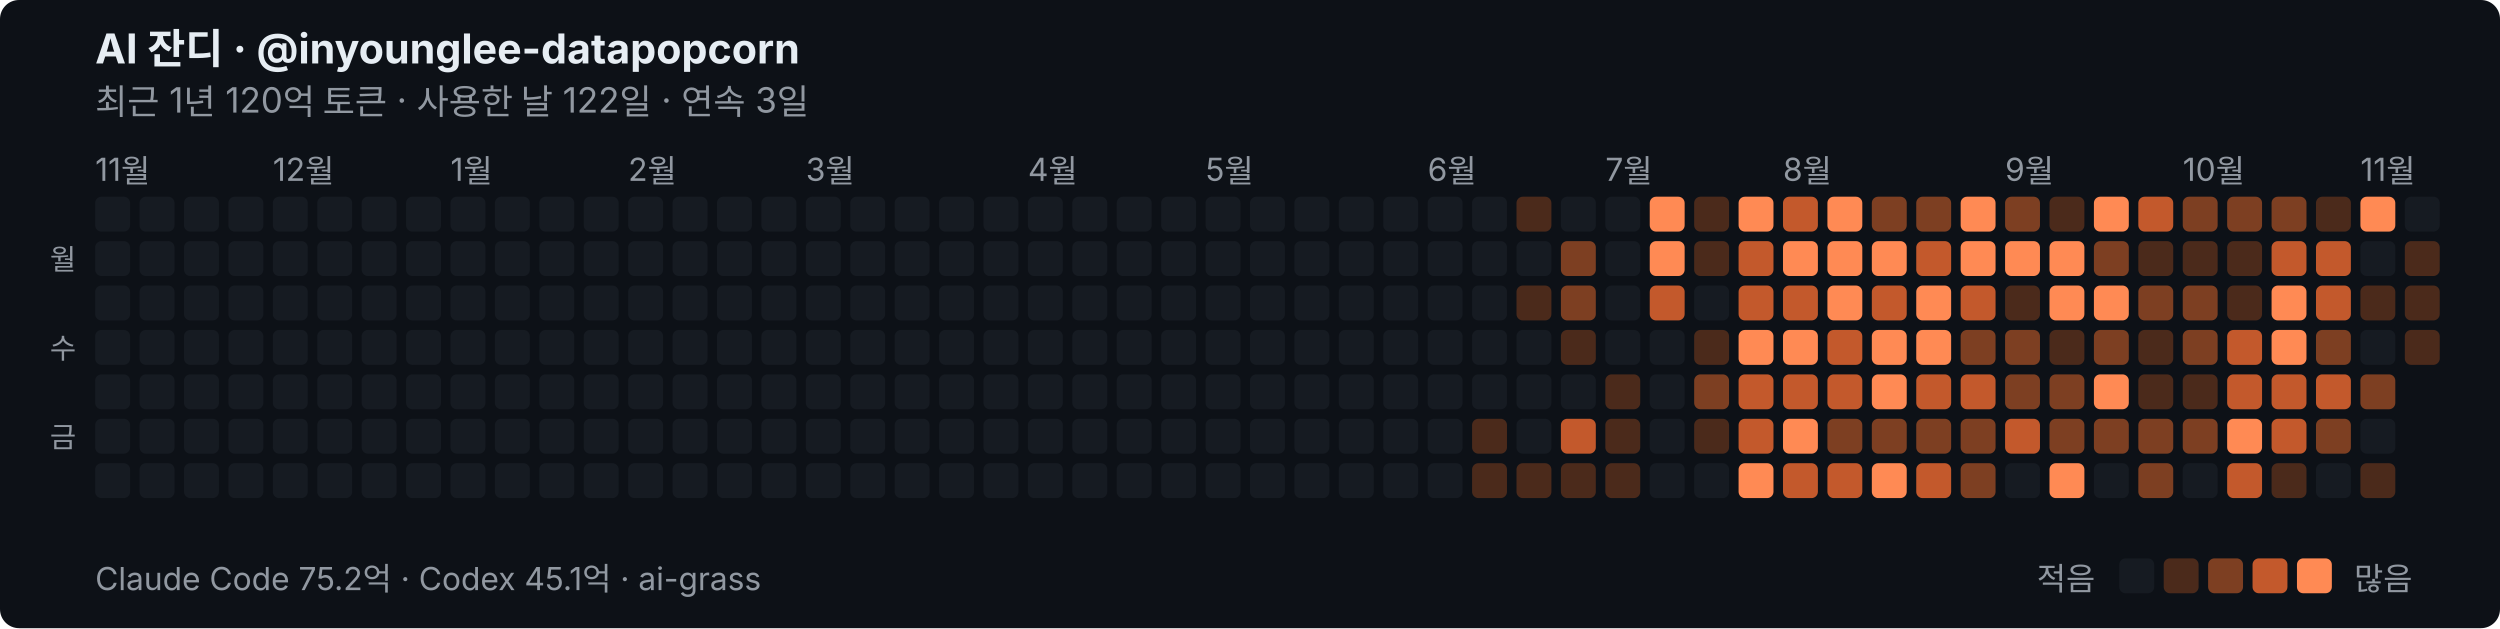
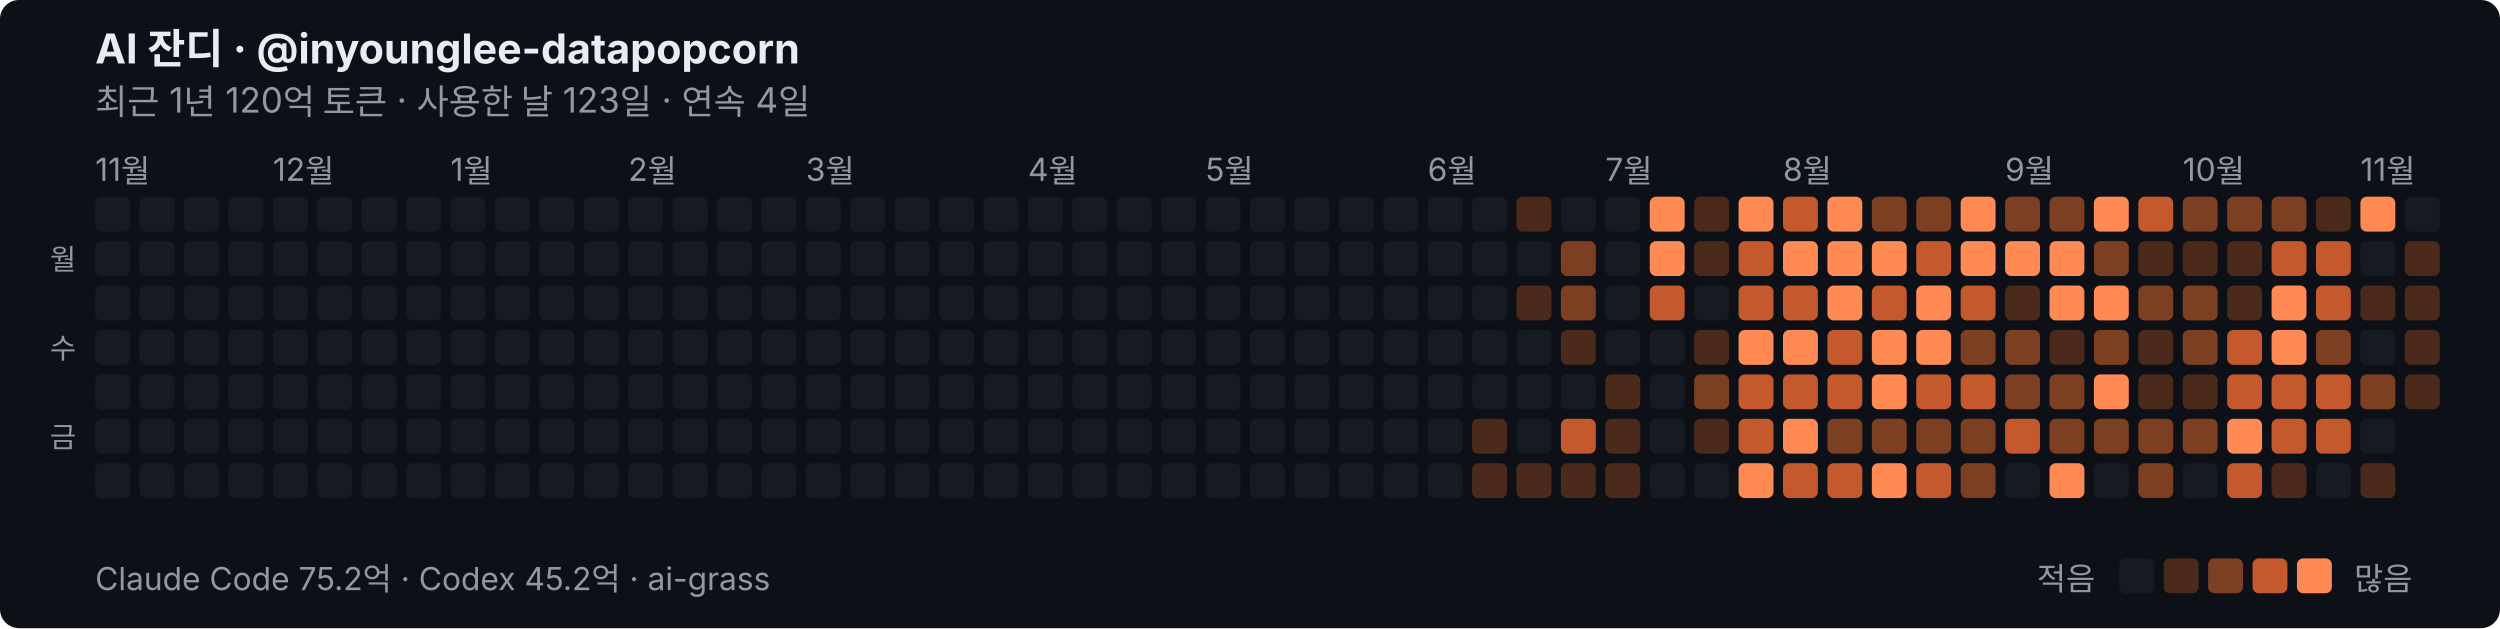
- <svg xmlns="http://www.w3.org/2000/svg" width="788" height="198" viewBox="0 0 788 198" role="img" aria-label="AI 잔디 · @inyounglee-datapopcorn 최근 1년 120억 토큰 · 사용한 날 122일 · 연속 3일">
+ <svg xmlns="http://www.w3.org/2000/svg" width="788" height="198" viewBox="0 0 788 198" role="img" aria-label="AI 잔디 · @inyounglee-datapopcorn 최근 1년 120억 토큰 · 사용한 날 123일 · 연속 4일">
  <rect width="788" height="198" rx="6" fill="#0d1117" />
  <g font-family="-apple-system,BlinkMacSystemFont,'Segoe UI','Apple SD Gothic Neo','Malgun Gothic',sans-serif">
    <text x="30" y="20" font-size="13" font-weight="700" fill="#e6edf3">AI 잔디 · @inyounglee-datapopcorn</text>
-     <text x="30" y="36" font-size="11" fill="#9198a1">최근 1년 120억 토큰 · 사용한 날 122일 · 연속 3일</text>
+     <text x="30" y="36" font-size="11" fill="#9198a1">최근 1년 120억 토큰 · 사용한 날 123일 · 연속 4일</text>
    <text x="30" y="57" font-size="10" fill="#9198a1">11월</text>
    <text x="86" y="57" font-size="10" fill="#9198a1">12월</text>
    <text x="142" y="57" font-size="10" fill="#9198a1">1월</text>
    <text x="198" y="57" font-size="10" fill="#9198a1">2월</text>
    <text x="254" y="57" font-size="10" fill="#9198a1">3월</text>
    <text x="324" y="57" font-size="10" fill="#9198a1">4월</text>
    <text x="380" y="57" font-size="10" fill="#9198a1">5월</text>
    <text x="450" y="57" font-size="10" fill="#9198a1">6월</text>
    <text x="506" y="57" font-size="10" fill="#9198a1">7월</text>
    <text x="562" y="57" font-size="10" fill="#9198a1">8월</text>
    <text x="632" y="57" font-size="10" fill="#9198a1">9월</text>
    <text x="688" y="57" font-size="10" fill="#9198a1">10월</text>
    <text x="744" y="57" font-size="10" fill="#9198a1">11월</text>
    <text x="24" y="85" font-size="9" text-anchor="end" fill="#9198a1">월</text>
    <text x="24" y="113" font-size="9" text-anchor="end" fill="#9198a1">수</text>
    <text x="24" y="141" font-size="9" text-anchor="end" fill="#9198a1">금</text>
    <rect x="30" y="62" width="11" height="11" rx="2" fill="#161b22" />
    <rect x="30" y="76" width="11" height="11" rx="2" fill="#161b22" />
    <rect x="30" y="90" width="11" height="11" rx="2" fill="#161b22" />
    <rect x="30" y="104" width="11" height="11" rx="2" fill="#161b22" />
    <rect x="30" y="118" width="11" height="11" rx="2" fill="#161b22" />
    <rect x="30" y="132" width="11" height="11" rx="2" fill="#161b22" />
    <rect x="30" y="146" width="11" height="11" rx="2" fill="#161b22" />
    <rect x="44" y="62" width="11" height="11" rx="2" fill="#161b22" />
    <rect x="44" y="76" width="11" height="11" rx="2" fill="#161b22" />
    <rect x="44" y="90" width="11" height="11" rx="2" fill="#161b22" />
    <rect x="44" y="104" width="11" height="11" rx="2" fill="#161b22" />
    <rect x="44" y="118" width="11" height="11" rx="2" fill="#161b22" />
    <rect x="44" y="132" width="11" height="11" rx="2" fill="#161b22" />
    <rect x="44" y="146" width="11" height="11" rx="2" fill="#161b22" />
    <rect x="58" y="62" width="11" height="11" rx="2" fill="#161b22" />
    <rect x="58" y="76" width="11" height="11" rx="2" fill="#161b22" />
    <rect x="58" y="90" width="11" height="11" rx="2" fill="#161b22" />
    <rect x="58" y="104" width="11" height="11" rx="2" fill="#161b22" />
    <rect x="58" y="118" width="11" height="11" rx="2" fill="#161b22" />
    <rect x="58" y="132" width="11" height="11" rx="2" fill="#161b22" />
    <rect x="58" y="146" width="11" height="11" rx="2" fill="#161b22" />
    <rect x="72" y="62" width="11" height="11" rx="2" fill="#161b22" />
    <rect x="72" y="76" width="11" height="11" rx="2" fill="#161b22" />
    <rect x="72" y="90" width="11" height="11" rx="2" fill="#161b22" />
    <rect x="72" y="104" width="11" height="11" rx="2" fill="#161b22" />
    <rect x="72" y="118" width="11" height="11" rx="2" fill="#161b22" />
    <rect x="72" y="132" width="11" height="11" rx="2" fill="#161b22" />
    <rect x="72" y="146" width="11" height="11" rx="2" fill="#161b22" />
    <rect x="86" y="62" width="11" height="11" rx="2" fill="#161b22" />
    <rect x="86" y="76" width="11" height="11" rx="2" fill="#161b22" />
    <rect x="86" y="90" width="11" height="11" rx="2" fill="#161b22" />
    <rect x="86" y="104" width="11" height="11" rx="2" fill="#161b22" />
    <rect x="86" y="118" width="11" height="11" rx="2" fill="#161b22" />
    <rect x="86" y="132" width="11" height="11" rx="2" fill="#161b22" />
    <rect x="86" y="146" width="11" height="11" rx="2" fill="#161b22" />
    <rect x="100" y="62" width="11" height="11" rx="2" fill="#161b22" />
    <rect x="100" y="76" width="11" height="11" rx="2" fill="#161b22" />
    <rect x="100" y="90" width="11" height="11" rx="2" fill="#161b22" />
    <rect x="100" y="104" width="11" height="11" rx="2" fill="#161b22" />
    <rect x="100" y="118" width="11" height="11" rx="2" fill="#161b22" />
    <rect x="100" y="132" width="11" height="11" rx="2" fill="#161b22" />
    <rect x="100" y="146" width="11" height="11" rx="2" fill="#161b22" />
    <rect x="114" y="62" width="11" height="11" rx="2" fill="#161b22" />
    <rect x="114" y="76" width="11" height="11" rx="2" fill="#161b22" />
    <rect x="114" y="90" width="11" height="11" rx="2" fill="#161b22" />
    <rect x="114" y="104" width="11" height="11" rx="2" fill="#161b22" />
    <rect x="114" y="118" width="11" height="11" rx="2" fill="#161b22" />
    <rect x="114" y="132" width="11" height="11" rx="2" fill="#161b22" />
    <rect x="114" y="146" width="11" height="11" rx="2" fill="#161b22" />
    <rect x="128" y="62" width="11" height="11" rx="2" fill="#161b22" />
    <rect x="128" y="76" width="11" height="11" rx="2" fill="#161b22" />
    <rect x="128" y="90" width="11" height="11" rx="2" fill="#161b22" />
    <rect x="128" y="104" width="11" height="11" rx="2" fill="#161b22" />
    <rect x="128" y="118" width="11" height="11" rx="2" fill="#161b22" />
    <rect x="128" y="132" width="11" height="11" rx="2" fill="#161b22" />
    <rect x="128" y="146" width="11" height="11" rx="2" fill="#161b22" />
    <rect x="142" y="62" width="11" height="11" rx="2" fill="#161b22" />
    <rect x="142" y="76" width="11" height="11" rx="2" fill="#161b22" />
    <rect x="142" y="90" width="11" height="11" rx="2" fill="#161b22" />
    <rect x="142" y="104" width="11" height="11" rx="2" fill="#161b22" />
    <rect x="142" y="118" width="11" height="11" rx="2" fill="#161b22" />
    <rect x="142" y="132" width="11" height="11" rx="2" fill="#161b22" />
    <rect x="142" y="146" width="11" height="11" rx="2" fill="#161b22" />
    <rect x="156" y="62" width="11" height="11" rx="2" fill="#161b22" />
    <rect x="156" y="76" width="11" height="11" rx="2" fill="#161b22" />
    <rect x="156" y="90" width="11" height="11" rx="2" fill="#161b22" />
    <rect x="156" y="104" width="11" height="11" rx="2" fill="#161b22" />
    <rect x="156" y="118" width="11" height="11" rx="2" fill="#161b22" />
    <rect x="156" y="132" width="11" height="11" rx="2" fill="#161b22" />
    <rect x="156" y="146" width="11" height="11" rx="2" fill="#161b22" />
    <rect x="170" y="62" width="11" height="11" rx="2" fill="#161b22" />
    <rect x="170" y="76" width="11" height="11" rx="2" fill="#161b22" />
    <rect x="170" y="90" width="11" height="11" rx="2" fill="#161b22" />
    <rect x="170" y="104" width="11" height="11" rx="2" fill="#161b22" />
    <rect x="170" y="118" width="11" height="11" rx="2" fill="#161b22" />
    <rect x="170" y="132" width="11" height="11" rx="2" fill="#161b22" />
    <rect x="170" y="146" width="11" height="11" rx="2" fill="#161b22" />
    <rect x="184" y="62" width="11" height="11" rx="2" fill="#161b22" />
    <rect x="184" y="76" width="11" height="11" rx="2" fill="#161b22" />
    <rect x="184" y="90" width="11" height="11" rx="2" fill="#161b22" />
    <rect x="184" y="104" width="11" height="11" rx="2" fill="#161b22" />
    <rect x="184" y="118" width="11" height="11" rx="2" fill="#161b22" />
    <rect x="184" y="132" width="11" height="11" rx="2" fill="#161b22" />
    <rect x="184" y="146" width="11" height="11" rx="2" fill="#161b22" />
    <rect x="198" y="62" width="11" height="11" rx="2" fill="#161b22" />
    <rect x="198" y="76" width="11" height="11" rx="2" fill="#161b22" />
    <rect x="198" y="90" width="11" height="11" rx="2" fill="#161b22" />
    <rect x="198" y="104" width="11" height="11" rx="2" fill="#161b22" />
    <rect x="198" y="118" width="11" height="11" rx="2" fill="#161b22" />
    <rect x="198" y="132" width="11" height="11" rx="2" fill="#161b22" />
    <rect x="198" y="146" width="11" height="11" rx="2" fill="#161b22" />
    <rect x="212" y="62" width="11" height="11" rx="2" fill="#161b22" />
    <rect x="212" y="76" width="11" height="11" rx="2" fill="#161b22" />
    <rect x="212" y="90" width="11" height="11" rx="2" fill="#161b22" />
    <rect x="212" y="104" width="11" height="11" rx="2" fill="#161b22" />
    <rect x="212" y="118" width="11" height="11" rx="2" fill="#161b22" />
    <rect x="212" y="132" width="11" height="11" rx="2" fill="#161b22" />
    <rect x="212" y="146" width="11" height="11" rx="2" fill="#161b22" />
    <rect x="226" y="62" width="11" height="11" rx="2" fill="#161b22" />
    <rect x="226" y="76" width="11" height="11" rx="2" fill="#161b22" />
    <rect x="226" y="90" width="11" height="11" rx="2" fill="#161b22" />
    <rect x="226" y="104" width="11" height="11" rx="2" fill="#161b22" />
    <rect x="226" y="118" width="11" height="11" rx="2" fill="#161b22" />
    <rect x="226" y="132" width="11" height="11" rx="2" fill="#161b22" />
    <rect x="226" y="146" width="11" height="11" rx="2" fill="#161b22" />
    <rect x="240" y="62" width="11" height="11" rx="2" fill="#161b22" />
    <rect x="240" y="76" width="11" height="11" rx="2" fill="#161b22" />
    <rect x="240" y="90" width="11" height="11" rx="2" fill="#161b22" />
    <rect x="240" y="104" width="11" height="11" rx="2" fill="#161b22" />
    <rect x="240" y="118" width="11" height="11" rx="2" fill="#161b22" />
    <rect x="240" y="132" width="11" height="11" rx="2" fill="#161b22" />
    <rect x="240" y="146" width="11" height="11" rx="2" fill="#161b22" />
    <rect x="254" y="62" width="11" height="11" rx="2" fill="#161b22" />
    <rect x="254" y="76" width="11" height="11" rx="2" fill="#161b22" />
    <rect x="254" y="90" width="11" height="11" rx="2" fill="#161b22" />
    <rect x="254" y="104" width="11" height="11" rx="2" fill="#161b22" />
    <rect x="254" y="118" width="11" height="11" rx="2" fill="#161b22" />
    <rect x="254" y="132" width="11" height="11" rx="2" fill="#161b22" />
    <rect x="254" y="146" width="11" height="11" rx="2" fill="#161b22" />
    <rect x="268" y="62" width="11" height="11" rx="2" fill="#161b22" />
    <rect x="268" y="76" width="11" height="11" rx="2" fill="#161b22" />
    <rect x="268" y="90" width="11" height="11" rx="2" fill="#161b22" />
    <rect x="268" y="104" width="11" height="11" rx="2" fill="#161b22" />
    <rect x="268" y="118" width="11" height="11" rx="2" fill="#161b22" />
    <rect x="268" y="132" width="11" height="11" rx="2" fill="#161b22" />
    <rect x="268" y="146" width="11" height="11" rx="2" fill="#161b22" />
    <rect x="282" y="62" width="11" height="11" rx="2" fill="#161b22" />
    <rect x="282" y="76" width="11" height="11" rx="2" fill="#161b22" />
    <rect x="282" y="90" width="11" height="11" rx="2" fill="#161b22" />
    <rect x="282" y="104" width="11" height="11" rx="2" fill="#161b22" />
    <rect x="282" y="118" width="11" height="11" rx="2" fill="#161b22" />
    <rect x="282" y="132" width="11" height="11" rx="2" fill="#161b22" />
    <rect x="282" y="146" width="11" height="11" rx="2" fill="#161b22" />
    <rect x="296" y="62" width="11" height="11" rx="2" fill="#161b22" />
    <rect x="296" y="76" width="11" height="11" rx="2" fill="#161b22" />
    <rect x="296" y="90" width="11" height="11" rx="2" fill="#161b22" />
    <rect x="296" y="104" width="11" height="11" rx="2" fill="#161b22" />
    <rect x="296" y="118" width="11" height="11" rx="2" fill="#161b22" />
    <rect x="296" y="132" width="11" height="11" rx="2" fill="#161b22" />
    <rect x="296" y="146" width="11" height="11" rx="2" fill="#161b22" />
    <rect x="310" y="62" width="11" height="11" rx="2" fill="#161b22" />
    <rect x="310" y="76" width="11" height="11" rx="2" fill="#161b22" />
    <rect x="310" y="90" width="11" height="11" rx="2" fill="#161b22" />
    <rect x="310" y="104" width="11" height="11" rx="2" fill="#161b22" />
    <rect x="310" y="118" width="11" height="11" rx="2" fill="#161b22" />
    <rect x="310" y="132" width="11" height="11" rx="2" fill="#161b22" />
    <rect x="310" y="146" width="11" height="11" rx="2" fill="#161b22" />
    <rect x="324" y="62" width="11" height="11" rx="2" fill="#161b22" />
    <rect x="324" y="76" width="11" height="11" rx="2" fill="#161b22" />
    <rect x="324" y="90" width="11" height="11" rx="2" fill="#161b22" />
    <rect x="324" y="104" width="11" height="11" rx="2" fill="#161b22" />
    <rect x="324" y="118" width="11" height="11" rx="2" fill="#161b22" />
    <rect x="324" y="132" width="11" height="11" rx="2" fill="#161b22" />
    <rect x="324" y="146" width="11" height="11" rx="2" fill="#161b22" />
    <rect x="338" y="62" width="11" height="11" rx="2" fill="#161b22" />
    <rect x="338" y="76" width="11" height="11" rx="2" fill="#161b22" />
    <rect x="338" y="90" width="11" height="11" rx="2" fill="#161b22" />
    <rect x="338" y="104" width="11" height="11" rx="2" fill="#161b22" />
    <rect x="338" y="118" width="11" height="11" rx="2" fill="#161b22" />
    <rect x="338" y="132" width="11" height="11" rx="2" fill="#161b22" />
    <rect x="338" y="146" width="11" height="11" rx="2" fill="#161b22" />
    <rect x="352" y="62" width="11" height="11" rx="2" fill="#161b22" />
    <rect x="352" y="76" width="11" height="11" rx="2" fill="#161b22" />
    <rect x="352" y="90" width="11" height="11" rx="2" fill="#161b22" />
    <rect x="352" y="104" width="11" height="11" rx="2" fill="#161b22" />
    <rect x="352" y="118" width="11" height="11" rx="2" fill="#161b22" />
    <rect x="352" y="132" width="11" height="11" rx="2" fill="#161b22" />
    <rect x="352" y="146" width="11" height="11" rx="2" fill="#161b22" />
    <rect x="366" y="62" width="11" height="11" rx="2" fill="#161b22" />
    <rect x="366" y="76" width="11" height="11" rx="2" fill="#161b22" />
    <rect x="366" y="90" width="11" height="11" rx="2" fill="#161b22" />
    <rect x="366" y="104" width="11" height="11" rx="2" fill="#161b22" />
    <rect x="366" y="118" width="11" height="11" rx="2" fill="#161b22" />
    <rect x="366" y="132" width="11" height="11" rx="2" fill="#161b22" />
    <rect x="366" y="146" width="11" height="11" rx="2" fill="#161b22" />
    <rect x="380" y="62" width="11" height="11" rx="2" fill="#161b22" />
    <rect x="380" y="76" width="11" height="11" rx="2" fill="#161b22" />
    <rect x="380" y="90" width="11" height="11" rx="2" fill="#161b22" />
    <rect x="380" y="104" width="11" height="11" rx="2" fill="#161b22" />
    <rect x="380" y="118" width="11" height="11" rx="2" fill="#161b22" />
    <rect x="380" y="132" width="11" height="11" rx="2" fill="#161b22" />
    <rect x="380" y="146" width="11" height="11" rx="2" fill="#161b22" />
    <rect x="394" y="62" width="11" height="11" rx="2" fill="#161b22" />
    <rect x="394" y="76" width="11" height="11" rx="2" fill="#161b22" />
    <rect x="394" y="90" width="11" height="11" rx="2" fill="#161b22" />
    <rect x="394" y="104" width="11" height="11" rx="2" fill="#161b22" />
    <rect x="394" y="118" width="11" height="11" rx="2" fill="#161b22" />
    <rect x="394" y="132" width="11" height="11" rx="2" fill="#161b22" />
    <rect x="394" y="146" width="11" height="11" rx="2" fill="#161b22" />
    <rect x="408" y="62" width="11" height="11" rx="2" fill="#161b22" />
    <rect x="408" y="76" width="11" height="11" rx="2" fill="#161b22" />
    <rect x="408" y="90" width="11" height="11" rx="2" fill="#161b22" />
    <rect x="408" y="104" width="11" height="11" rx="2" fill="#161b22" />
    <rect x="408" y="118" width="11" height="11" rx="2" fill="#161b22" />
    <rect x="408" y="132" width="11" height="11" rx="2" fill="#161b22" />
    <rect x="408" y="146" width="11" height="11" rx="2" fill="#161b22" />
    <rect x="422" y="62" width="11" height="11" rx="2" fill="#161b22" />
    <rect x="422" y="76" width="11" height="11" rx="2" fill="#161b22" />
    <rect x="422" y="90" width="11" height="11" rx="2" fill="#161b22" />
    <rect x="422" y="104" width="11" height="11" rx="2" fill="#161b22" />
    <rect x="422" y="118" width="11" height="11" rx="2" fill="#161b22" />
    <rect x="422" y="132" width="11" height="11" rx="2" fill="#161b22" />
    <rect x="422" y="146" width="11" height="11" rx="2" fill="#161b22" />
    <rect x="436" y="62" width="11" height="11" rx="2" fill="#161b22" />
    <rect x="436" y="76" width="11" height="11" rx="2" fill="#161b22" />
    <rect x="436" y="90" width="11" height="11" rx="2" fill="#161b22" />
    <rect x="436" y="104" width="11" height="11" rx="2" fill="#161b22" />
    <rect x="436" y="118" width="11" height="11" rx="2" fill="#161b22" />
    <rect x="436" y="132" width="11" height="11" rx="2" fill="#161b22" />
    <rect x="436" y="146" width="11" height="11" rx="2" fill="#161b22" />
    <rect x="450" y="62" width="11" height="11" rx="2" fill="#161b22" />
    <rect x="450" y="76" width="11" height="11" rx="2" fill="#161b22" />
    <rect x="450" y="90" width="11" height="11" rx="2" fill="#161b22" />
    <rect x="450" y="104" width="11" height="11" rx="2" fill="#161b22" />
    <rect x="450" y="118" width="11" height="11" rx="2" fill="#161b22" />
    <rect x="450" y="132" width="11" height="11" rx="2" fill="#161b22" />
    <rect x="450" y="146" width="11" height="11" rx="2" fill="#161b22" />
    <rect x="464" y="62" width="11" height="11" rx="2" fill="#161b22" />
    <rect x="464" y="76" width="11" height="11" rx="2" fill="#161b22" />
    <rect x="464" y="90" width="11" height="11" rx="2" fill="#161b22" />
    <rect x="464" y="104" width="11" height="11" rx="2" fill="#161b22" />
    <rect x="464" y="118" width="11" height="11" rx="2" fill="#161b22" />
    <rect x="464" y="132" width="11" height="11" rx="2" fill="#4b2a1b" />
    <rect x="464" y="146" width="11" height="11" rx="2" fill="#4b2a1b" />
    <rect x="478" y="62" width="11" height="11" rx="2" fill="#4b2a1b" />
    <rect x="478" y="76" width="11" height="11" rx="2" fill="#161b22" />
    <rect x="478" y="90" width="11" height="11" rx="2" fill="#4b2a1b" />
    <rect x="478" y="104" width="11" height="11" rx="2" fill="#161b22" />
    <rect x="478" y="118" width="11" height="11" rx="2" fill="#161b22" />
    <rect x="478" y="132" width="11" height="11" rx="2" fill="#161b22" />
    <rect x="478" y="146" width="11" height="11" rx="2" fill="#4b2a1b" />
    <rect x="492" y="62" width="11" height="11" rx="2" fill="#161b22" />
    <rect x="492" y="76" width="11" height="11" rx="2" fill="#7d3f22" />
    <rect x="492" y="90" width="11" height="11" rx="2" fill="#7d3f22" />
    <rect x="492" y="104" width="11" height="11" rx="2" fill="#4b2a1b" />
    <rect x="492" y="118" width="11" height="11" rx="2" fill="#161b22" />
    <rect x="492" y="132" width="11" height="11" rx="2" fill="#c3592c" />
    <rect x="492" y="146" width="11" height="11" rx="2" fill="#4b2a1b" />
    <rect x="506" y="62" width="11" height="11" rx="2" fill="#161b22" />
    <rect x="506" y="76" width="11" height="11" rx="2" fill="#161b22" />
    <rect x="506" y="90" width="11" height="11" rx="2" fill="#161b22" />
    <rect x="506" y="104" width="11" height="11" rx="2" fill="#161b22" />
    <rect x="506" y="118" width="11" height="11" rx="2" fill="#4b2a1b" />
    <rect x="506" y="132" width="11" height="11" rx="2" fill="#4b2a1b" />
    <rect x="506" y="146" width="11" height="11" rx="2" fill="#4b2a1b" />
    <rect x="520" y="62" width="11" height="11" rx="2" fill="#ff8a54" />
    <rect x="520" y="76" width="11" height="11" rx="2" fill="#ff8a54" />
    <rect x="520" y="90" width="11" height="11" rx="2" fill="#c3592c" />
    <rect x="520" y="104" width="11" height="11" rx="2" fill="#161b22" />
    <rect x="520" y="118" width="11" height="11" rx="2" fill="#161b22" />
    <rect x="520" y="132" width="11" height="11" rx="2" fill="#161b22" />
    <rect x="520" y="146" width="11" height="11" rx="2" fill="#161b22" />
    <rect x="534" y="62" width="11" height="11" rx="2" fill="#4b2a1b" />
    <rect x="534" y="76" width="11" height="11" rx="2" fill="#4b2a1b" />
    <rect x="534" y="90" width="11" height="11" rx="2" fill="#161b22" />
    <rect x="534" y="104" width="11" height="11" rx="2" fill="#4b2a1b" />
    <rect x="534" y="118" width="11" height="11" rx="2" fill="#7d3f22" />
    <rect x="534" y="132" width="11" height="11" rx="2" fill="#4b2a1b" />
    <rect x="534" y="146" width="11" height="11" rx="2" fill="#161b22" />
    <rect x="548" y="62" width="11" height="11" rx="2" fill="#ff8a54" />
    <rect x="548" y="76" width="11" height="11" rx="2" fill="#c3592c" />
    <rect x="548" y="90" width="11" height="11" rx="2" fill="#c3592c" />
    <rect x="548" y="104" width="11" height="11" rx="2" fill="#ff8a54" />
    <rect x="548" y="118" width="11" height="11" rx="2" fill="#c3592c" />
    <rect x="548" y="132" width="11" height="11" rx="2" fill="#c3592c" />
    <rect x="548" y="146" width="11" height="11" rx="2" fill="#ff8a54" />
    <rect x="562" y="62" width="11" height="11" rx="2" fill="#c3592c" />
    <rect x="562" y="76" width="11" height="11" rx="2" fill="#ff8a54" />
    <rect x="562" y="90" width="11" height="11" rx="2" fill="#c3592c" />
    <rect x="562" y="104" width="11" height="11" rx="2" fill="#ff8a54" />
    <rect x="562" y="118" width="11" height="11" rx="2" fill="#c3592c" />
    <rect x="562" y="132" width="11" height="11" rx="2" fill="#ff8a54" />
    <rect x="562" y="146" width="11" height="11" rx="2" fill="#c3592c" />
    <rect x="576" y="62" width="11" height="11" rx="2" fill="#ff8a54" />
    <rect x="576" y="76" width="11" height="11" rx="2" fill="#ff8a54" />
    <rect x="576" y="90" width="11" height="11" rx="2" fill="#ff8a54" />
    <rect x="576" y="104" width="11" height="11" rx="2" fill="#c3592c" />
    <rect x="576" y="118" width="11" height="11" rx="2" fill="#c3592c" />
    <rect x="576" y="132" width="11" height="11" rx="2" fill="#7d3f22" />
    <rect x="576" y="146" width="11" height="11" rx="2" fill="#c3592c" />
    <rect x="590" y="62" width="11" height="11" rx="2" fill="#7d3f22" />
    <rect x="590" y="76" width="11" height="11" rx="2" fill="#ff8a54" />
    <rect x="590" y="90" width="11" height="11" rx="2" fill="#c3592c" />
    <rect x="590" y="104" width="11" height="11" rx="2" fill="#ff8a54" />
    <rect x="590" y="118" width="11" height="11" rx="2" fill="#ff8a54" />
    <rect x="590" y="132" width="11" height="11" rx="2" fill="#7d3f22" />
    <rect x="590" y="146" width="11" height="11" rx="2" fill="#ff8a54" />
    <rect x="604" y="62" width="11" height="11" rx="2" fill="#7d3f22" />
    <rect x="604" y="76" width="11" height="11" rx="2" fill="#c3592c" />
    <rect x="604" y="90" width="11" height="11" rx="2" fill="#ff8a54" />
    <rect x="604" y="104" width="11" height="11" rx="2" fill="#ff8a54" />
    <rect x="604" y="118" width="11" height="11" rx="2" fill="#c3592c" />
    <rect x="604" y="132" width="11" height="11" rx="2" fill="#7d3f22" />
    <rect x="604" y="146" width="11" height="11" rx="2" fill="#c3592c" />
    <rect x="618" y="62" width="11" height="11" rx="2" fill="#ff8a54" />
    <rect x="618" y="76" width="11" height="11" rx="2" fill="#ff8a54" />
    <rect x="618" y="90" width="11" height="11" rx="2" fill="#c3592c" />
    <rect x="618" y="104" width="11" height="11" rx="2" fill="#7d3f22" />
    <rect x="618" y="118" width="11" height="11" rx="2" fill="#c3592c" />
    <rect x="618" y="132" width="11" height="11" rx="2" fill="#7d3f22" />
    <rect x="618" y="146" width="11" height="11" rx="2" fill="#7d3f22" />
    <rect x="632" y="62" width="11" height="11" rx="2" fill="#7d3f22" />
    <rect x="632" y="76" width="11" height="11" rx="2" fill="#ff8a54" />
    <rect x="632" y="90" width="11" height="11" rx="2" fill="#4b2a1b" />
    <rect x="632" y="104" width="11" height="11" rx="2" fill="#7d3f22" />
    <rect x="632" y="118" width="11" height="11" rx="2" fill="#7d3f22" />
    <rect x="632" y="132" width="11" height="11" rx="2" fill="#c3592c" />
    <rect x="632" y="146" width="11" height="11" rx="2" fill="#161b22" />
-     <rect x="646" y="62" width="11" height="11" rx="2" fill="#4b2a1b" />
+     <rect x="646" y="62" width="11" height="11" rx="2" fill="#7d3f22" />
    <rect x="646" y="76" width="11" height="11" rx="2" fill="#ff8a54" />
    <rect x="646" y="90" width="11" height="11" rx="2" fill="#ff8a54" />
    <rect x="646" y="104" width="11" height="11" rx="2" fill="#4b2a1b" />
    <rect x="646" y="118" width="11" height="11" rx="2" fill="#7d3f22" />
    <rect x="646" y="132" width="11" height="11" rx="2" fill="#7d3f22" />
    <rect x="646" y="146" width="11" height="11" rx="2" fill="#ff8a54" />
    <rect x="660" y="62" width="11" height="11" rx="2" fill="#ff8a54" />
    <rect x="660" y="76" width="11" height="11" rx="2" fill="#7d3f22" />
    <rect x="660" y="90" width="11" height="11" rx="2" fill="#ff8a54" />
    <rect x="660" y="104" width="11" height="11" rx="2" fill="#7d3f22" />
    <rect x="660" y="118" width="11" height="11" rx="2" fill="#ff8a54" />
    <rect x="660" y="132" width="11" height="11" rx="2" fill="#7d3f22" />
    <rect x="660" y="146" width="11" height="11" rx="2" fill="#161b22" />
    <rect x="674" y="62" width="11" height="11" rx="2" fill="#c3592c" />
    <rect x="674" y="76" width="11" height="11" rx="2" fill="#4b2a1b" />
    <rect x="674" y="90" width="11" height="11" rx="2" fill="#7d3f22" />
    <rect x="674" y="104" width="11" height="11" rx="2" fill="#4b2a1b" />
    <rect x="674" y="118" width="11" height="11" rx="2" fill="#4b2a1b" />
    <rect x="674" y="132" width="11" height="11" rx="2" fill="#7d3f22" />
    <rect x="674" y="146" width="11" height="11" rx="2" fill="#7d3f22" />
    <rect x="688" y="62" width="11" height="11" rx="2" fill="#7d3f22" />
    <rect x="688" y="76" width="11" height="11" rx="2" fill="#4b2a1b" />
    <rect x="688" y="90" width="11" height="11" rx="2" fill="#7d3f22" />
    <rect x="688" y="104" width="11" height="11" rx="2" fill="#7d3f22" />
    <rect x="688" y="118" width="11" height="11" rx="2" fill="#4b2a1b" />
    <rect x="688" y="132" width="11" height="11" rx="2" fill="#7d3f22" />
    <rect x="688" y="146" width="11" height="11" rx="2" fill="#161b22" />
    <rect x="702" y="62" width="11" height="11" rx="2" fill="#7d3f22" />
    <rect x="702" y="76" width="11" height="11" rx="2" fill="#4b2a1b" />
    <rect x="702" y="90" width="11" height="11" rx="2" fill="#4b2a1b" />
    <rect x="702" y="104" width="11" height="11" rx="2" fill="#c3592c" />
    <rect x="702" y="118" width="11" height="11" rx="2" fill="#c3592c" />
    <rect x="702" y="132" width="11" height="11" rx="2" fill="#ff8a54" />
    <rect x="702" y="146" width="11" height="11" rx="2" fill="#c3592c" />
    <rect x="716" y="62" width="11" height="11" rx="2" fill="#7d3f22" />
    <rect x="716" y="76" width="11" height="11" rx="2" fill="#c3592c" />
    <rect x="716" y="90" width="11" height="11" rx="2" fill="#ff8a54" />
    <rect x="716" y="104" width="11" height="11" rx="2" fill="#ff8a54" />
    <rect x="716" y="118" width="11" height="11" rx="2" fill="#c3592c" />
    <rect x="716" y="132" width="11" height="11" rx="2" fill="#c3592c" />
    <rect x="716" y="146" width="11" height="11" rx="2" fill="#4b2a1b" />
    <rect x="730" y="62" width="11" height="11" rx="2" fill="#4b2a1b" />
    <rect x="730" y="76" width="11" height="11" rx="2" fill="#c3592c" />
    <rect x="730" y="90" width="11" height="11" rx="2" fill="#c3592c" />
    <rect x="730" y="104" width="11" height="11" rx="2" fill="#7d3f22" />
    <rect x="730" y="118" width="11" height="11" rx="2" fill="#c3592c" />
-     <rect x="730" y="132" width="11" height="11" rx="2" fill="#7d3f22" />
+     <rect x="730" y="132" width="11" height="11" rx="2" fill="#c3592c" />
    <rect x="730" y="146" width="11" height="11" rx="2" fill="#161b22" />
    <rect x="744" y="62" width="11" height="11" rx="2" fill="#ff8a54" />
    <rect x="744" y="76" width="11" height="11" rx="2" fill="#161b22" />
    <rect x="744" y="90" width="11" height="11" rx="2" fill="#4b2a1b" />
    <rect x="744" y="104" width="11" height="11" rx="2" fill="#161b22" />
    <rect x="744" y="118" width="11" height="11" rx="2" fill="#7d3f22" />
    <rect x="744" y="132" width="11" height="11" rx="2" fill="#161b22" />
    <rect x="744" y="146" width="11" height="11" rx="2" fill="#4b2a1b" />
    <rect x="758" y="62" width="11" height="11" rx="2" fill="#161b22" />
    <rect x="758" y="76" width="11" height="11" rx="2" fill="#4b2a1b" />
    <rect x="758" y="90" width="11" height="11" rx="2" fill="#4b2a1b" />
    <rect x="758" y="104" width="11" height="11" rx="2" fill="#4b2a1b" />
-     <text x="30" y="186" font-size="10" fill="#9198a1">Claude Code 75.2억 · Codex 45.1억 · ai-grass</text>
+     <rect x="758" y="118" width="11" height="11" rx="2" fill="#4b2a1b" />
+     <text x="30" y="186" font-size="10" fill="#9198a1">Claude Code 75.2억 · Codex 45.2억 · ai-grass</text>
    <text x="642" y="186" font-size="10" fill="#9198a1">적음</text>
    <rect x="668" y="176" width="11" height="11" rx="2" fill="#161b22" />
    <rect x="682" y="176" width="11" height="11" rx="2" fill="#4b2a1b" />
    <rect x="696" y="176" width="11" height="11" rx="2" fill="#7d3f22" />
    <rect x="710" y="176" width="11" height="11" rx="2" fill="#c3592c" />
    <rect x="724" y="176" width="11" height="11" rx="2" fill="#ff8a54" />
    <text x="742" y="186" font-size="10" fill="#9198a1">많음</text>
  </g>
</svg>
